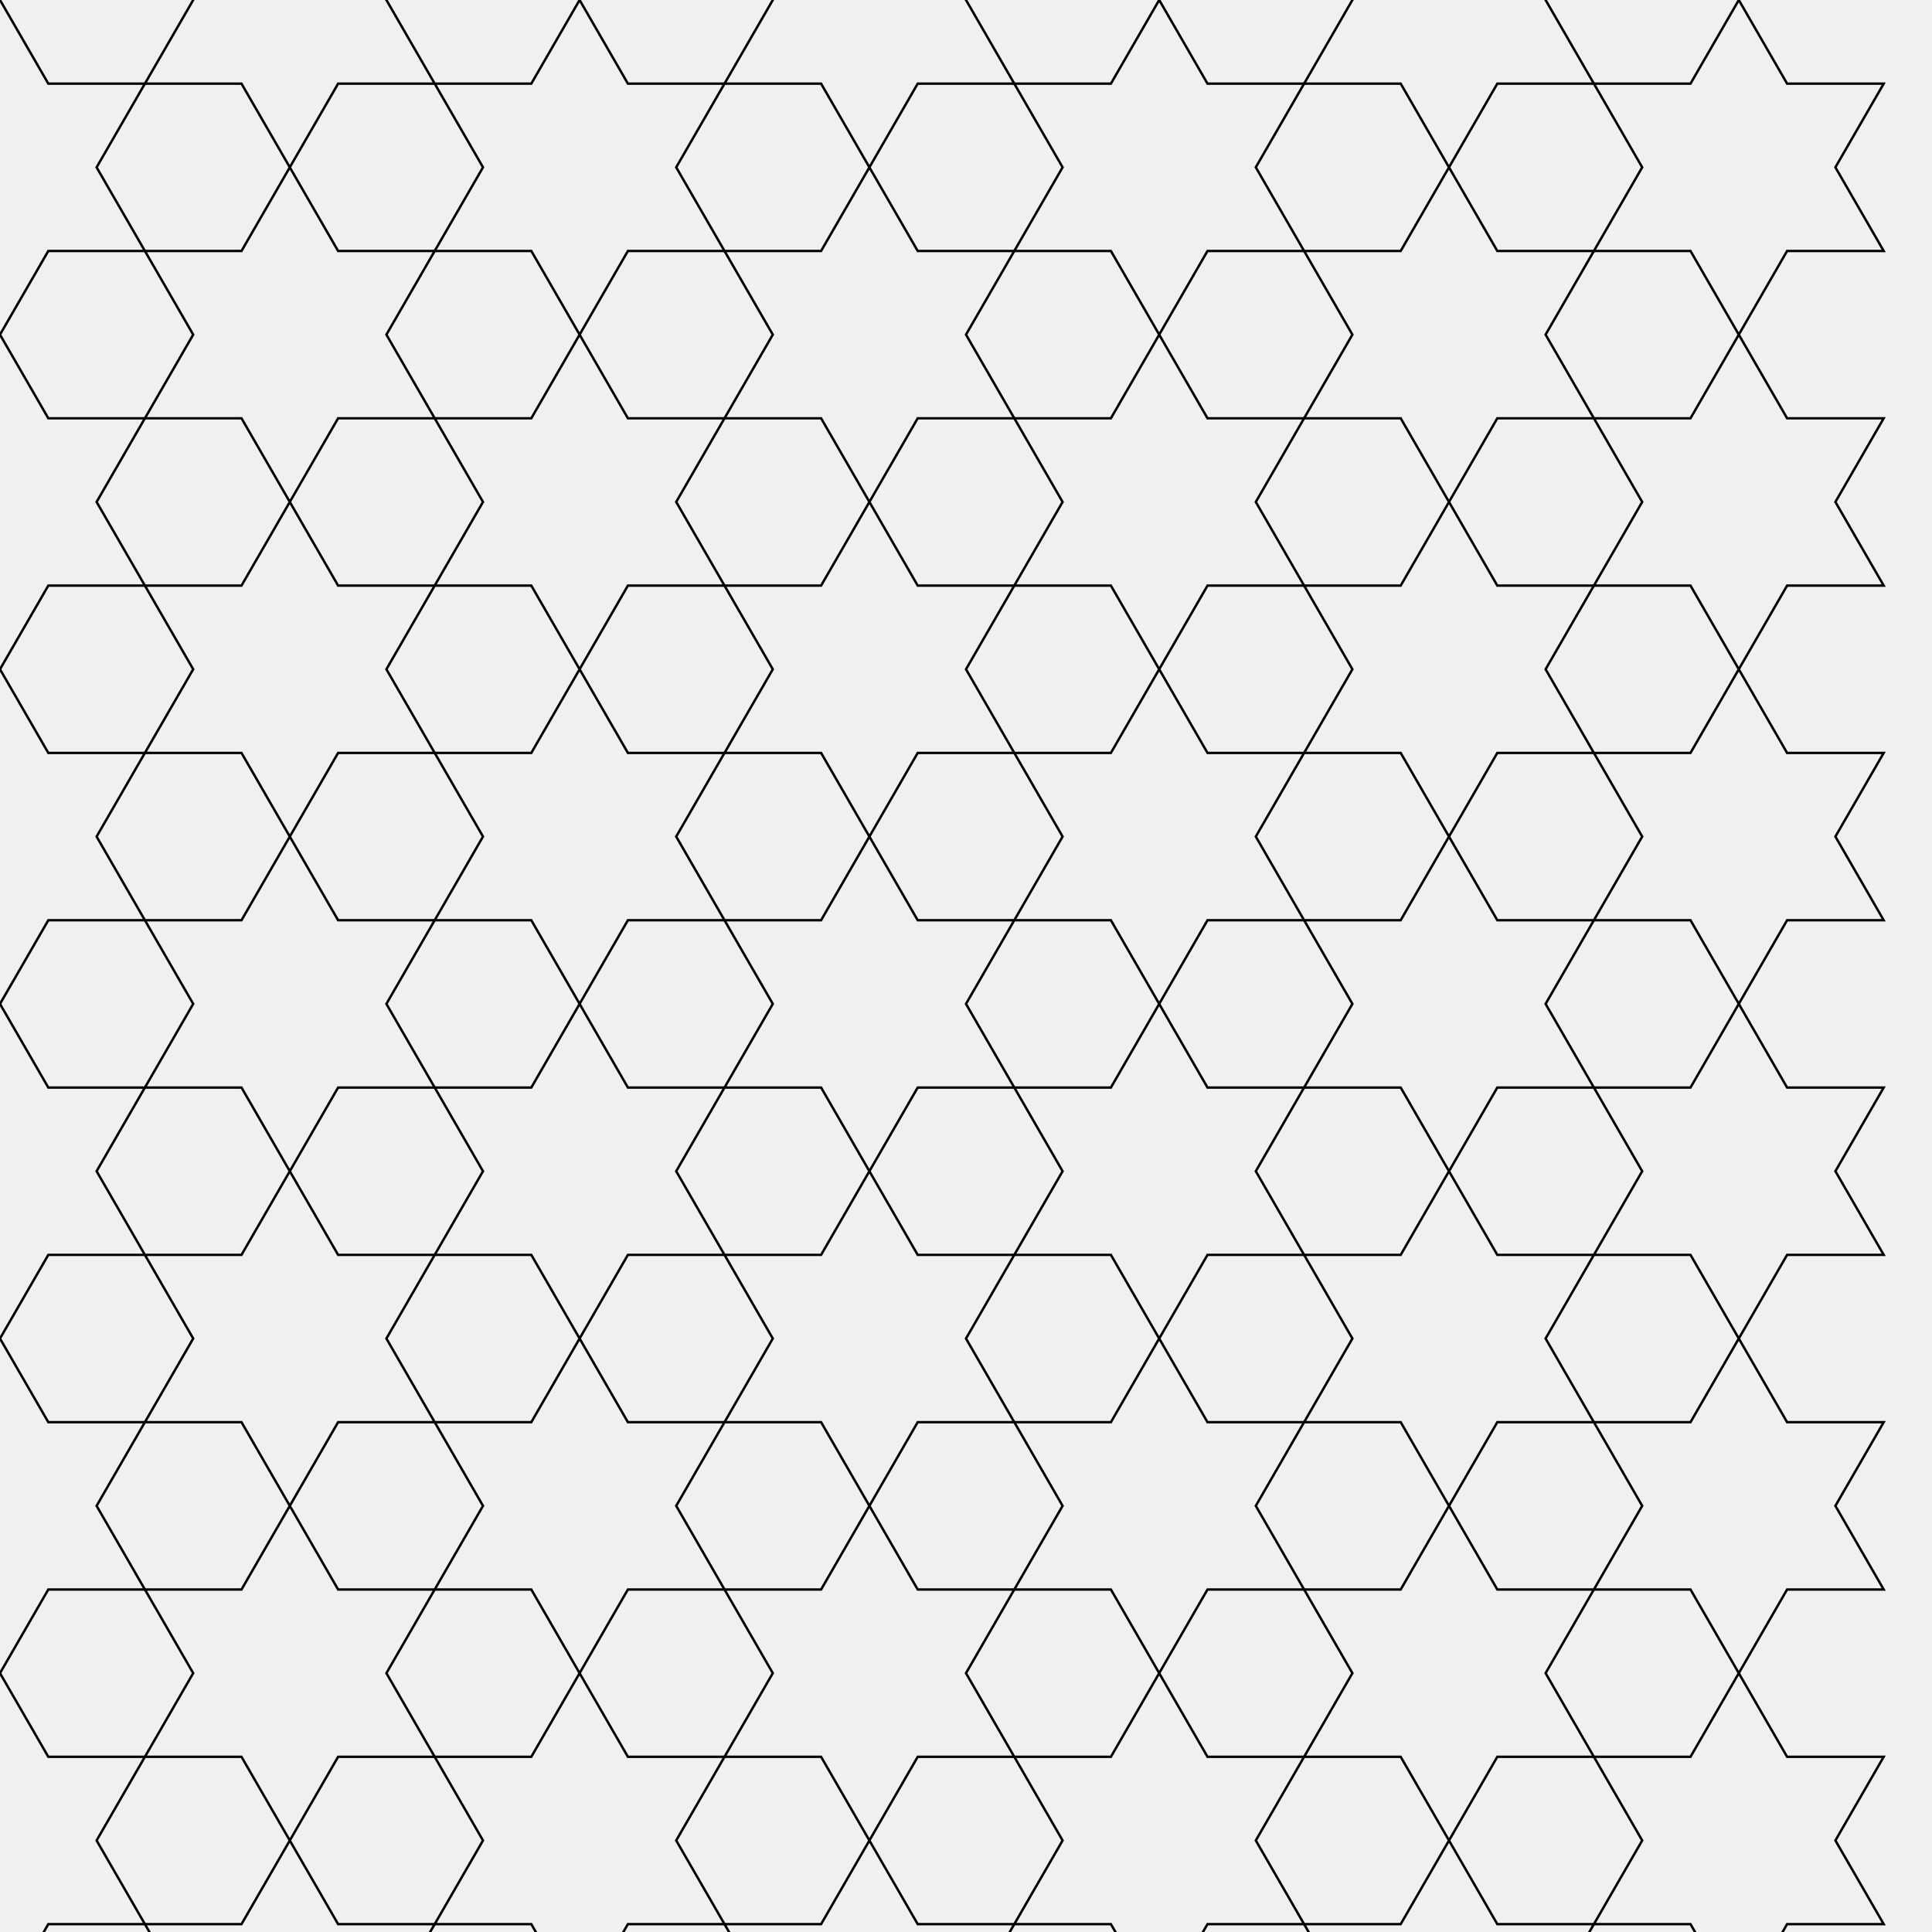
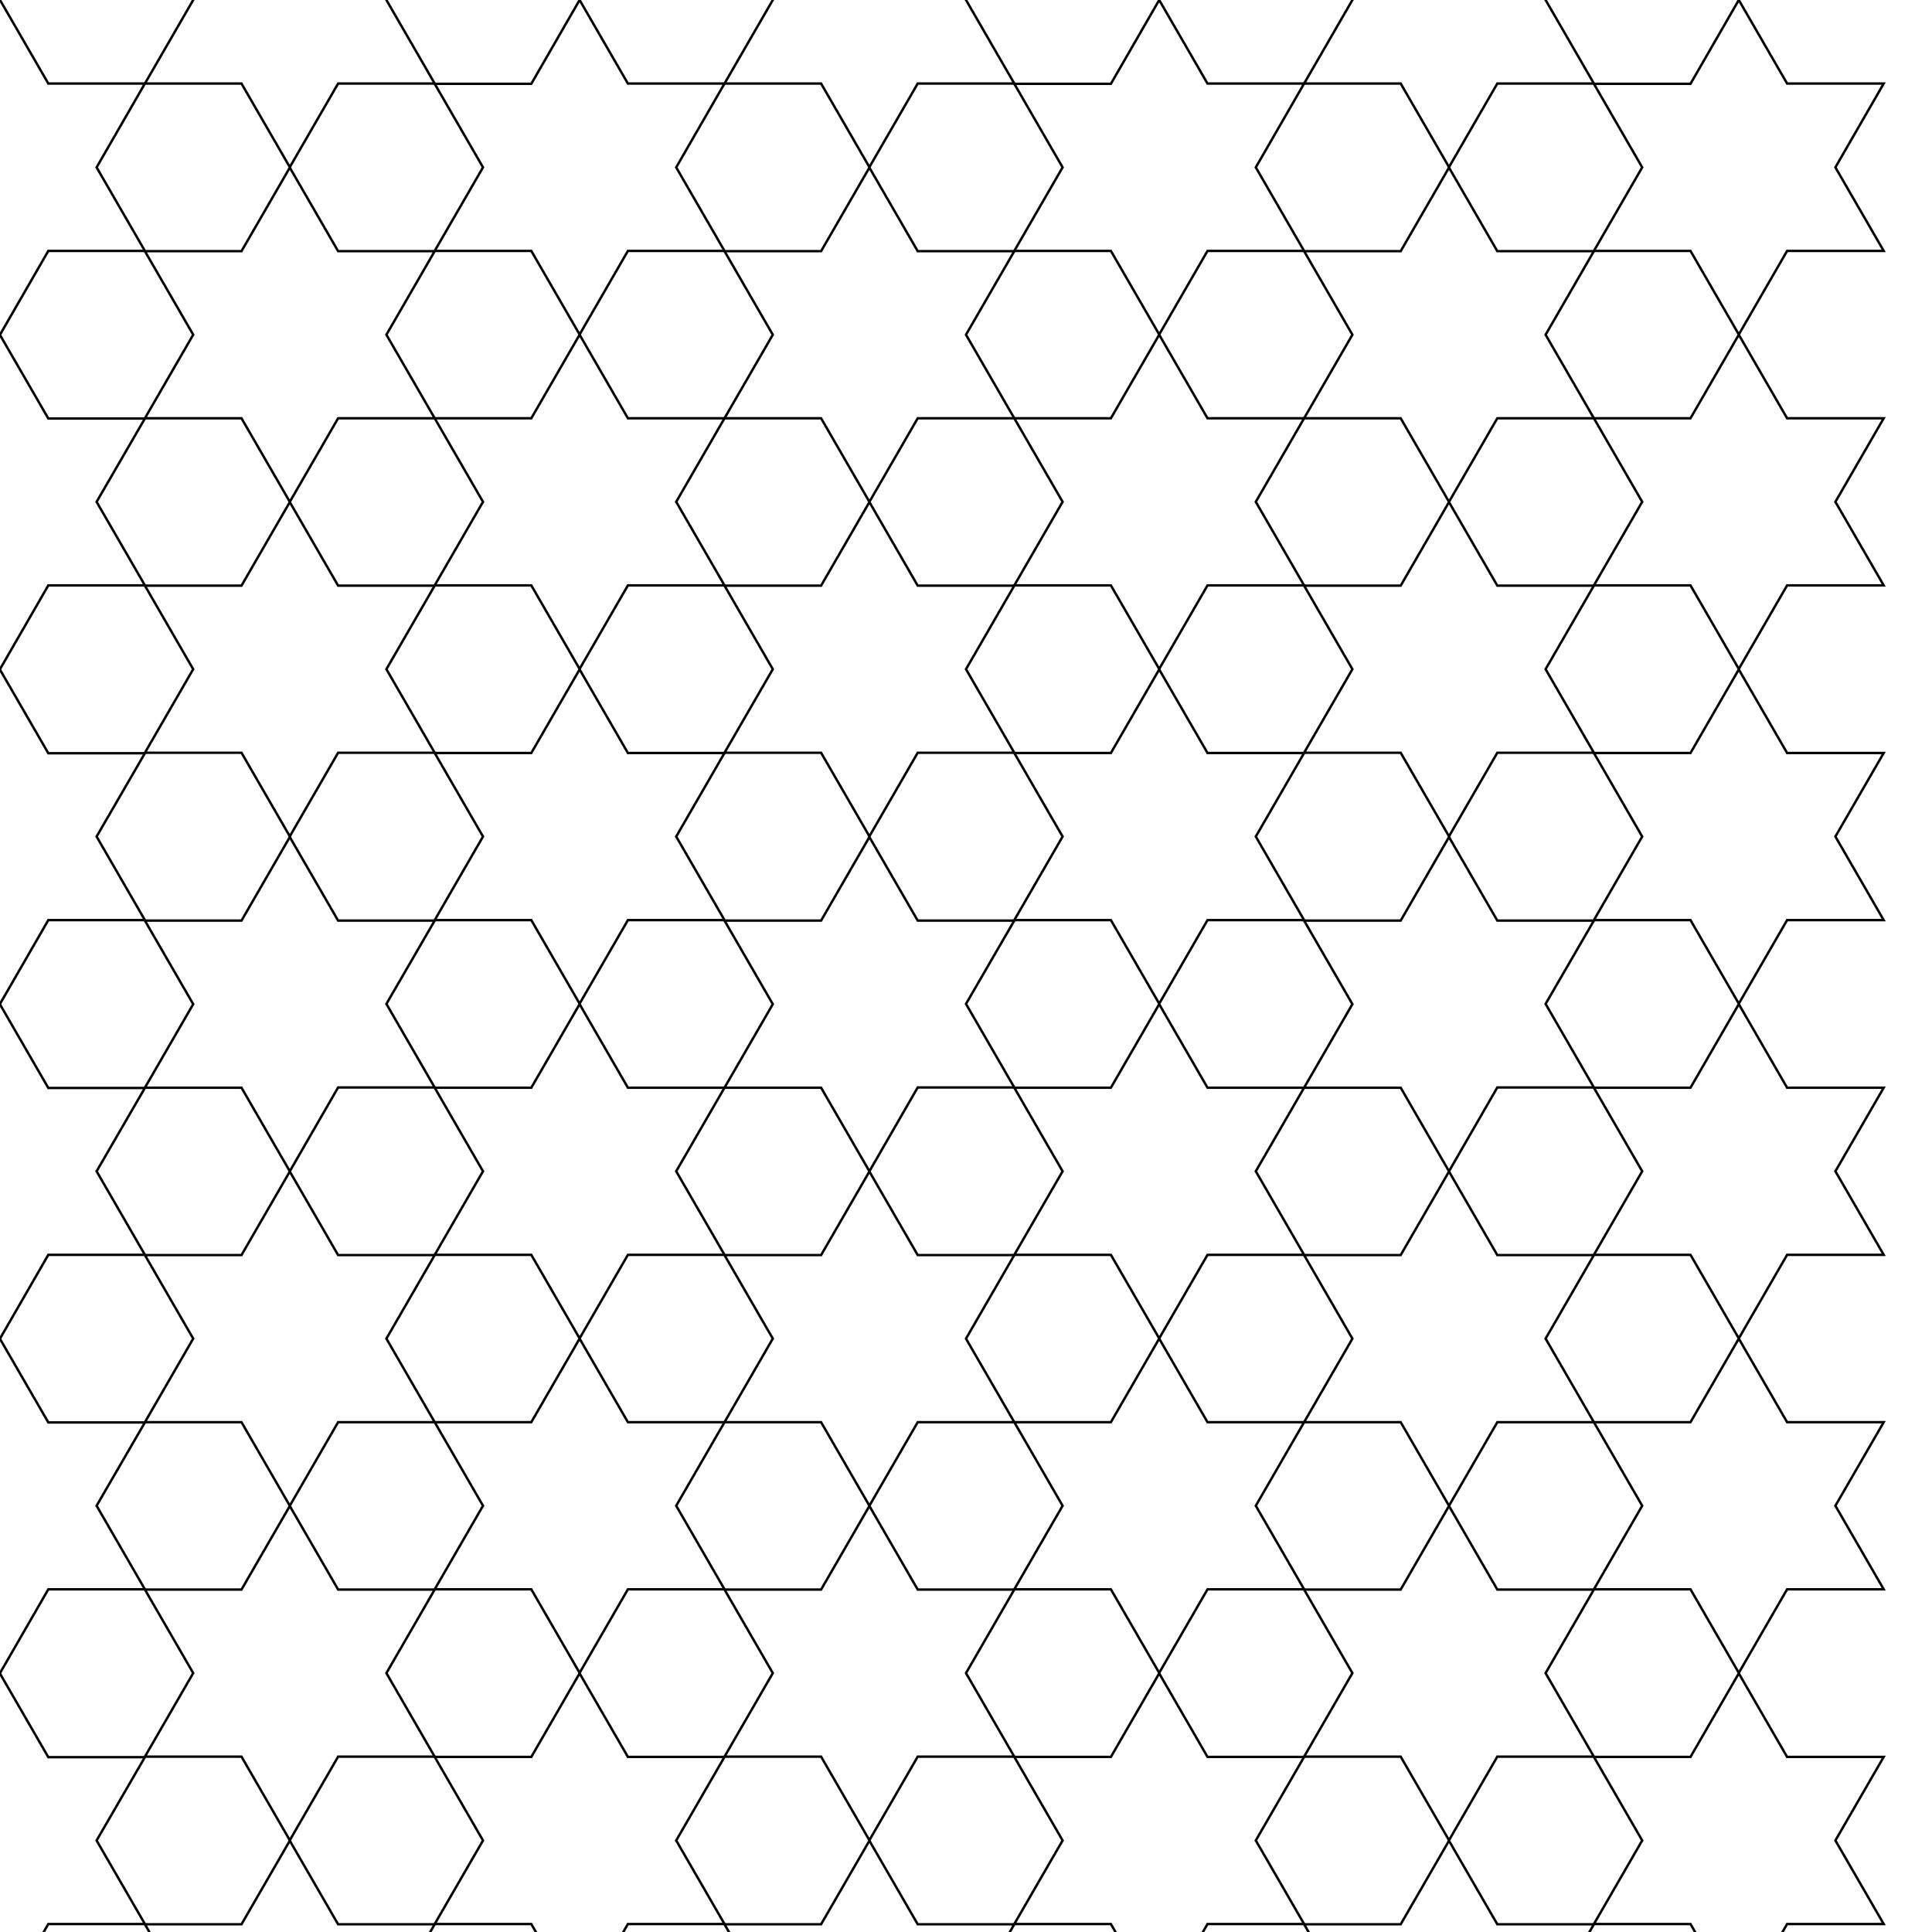
- <svg xmlns="http://www.w3.org/2000/svg" version="1.1" width="800" height="800" viewBox="0 0 800 800">
-   <defs />
-   <g>
+ <svg xmlns="http://www.w3.org/2000/svg" version="1.1" x="0px" y="0px" viewBox="0 0 800 800" style="enable-background:new 0 0 800 800;" xml:space="preserve">
+   <style type="text/css">
+ 	.st0{fill:#FFFFFF;}
+ 	.st1{fill:none;stroke:#000000;stroke-linecap:round;stroke-miterlimit:10;}
+ </style>
+   <g id="Layer_2">
+     <rect class="st0" width="800" height="800" />
+   </g>
+   <g id="Layer_1">
    <g>
-       <path fill="none" stroke="#000000" paint-order="fill stroke markers" d=" M 40 69.282 L 60 103.923 L 20 103.923 L 4.242300954899628e-15 138.564 L -20 103.923 L -60 103.923 L -40 69.282 L -60 34.641 L -20 34.641 L -1.2726902864698884e-14 0 L 20 34.641 L 60 34.641 L 40 69.282 L 40 69.282 Z" stroke-linecap="round" stroke-miterlimit="10" stroke-dasharray="" />
-     </g>
-     <g>
-       <path fill="none" stroke="#000000" paint-order="fill stroke markers" d=" M 40 207.846 L 60 242.487 L 20 242.487 L 4.242300954899628e-15 277.128 L -20 242.487 L -60 242.487 L -40 207.846 L -60 173.205 L -20 173.205 L -1.2726902864698884e-14 138.564 L 20 173.205 L 60 173.205 L 40 207.846 L 40 207.846 Z" stroke-linecap="round" stroke-miterlimit="10" stroke-dasharray="" />
-     </g>
-     <g>
-       <path fill="none" stroke="#000000" paint-order="fill stroke markers" d=" M 40 346.41 L 60 381.051 L 20 381.051 L 4.242300954899628e-15 415.692 L -20 381.051 L -60 381.051 L -40 346.41 L -60 311.769 L -20 311.769 L -1.2726902864698884e-14 277.128 L 20 311.769 L 60 311.769 L 40 346.41 L 40 346.41 Z" stroke-linecap="round" stroke-miterlimit="10" stroke-dasharray="" />
-     </g>
-     <g>
-       <path fill="none" stroke="#000000" paint-order="fill stroke markers" d=" M 40 484.974 L 60 519.615 L 20 519.615 L 4.242300954899628e-15 554.256 L -20 519.615 L -60 519.615 L -40 484.974 L -60 450.333 L -20 450.333 L -1.2726902864698884e-14 415.692 L 20 450.333 L 60 450.333 L 40 484.974 L 40 484.974 Z" stroke-linecap="round" stroke-miterlimit="10" stroke-dasharray="" />
-     </g>
-     <g>
-       <path fill="none" stroke="#000000" paint-order="fill stroke markers" d=" M 40 623.538 L 60 658.179 L 20 658.179 L 4.242300954899628e-15 692.82 L -20 658.179 L -60 658.179 L -40 623.538 L -60 588.897 L -20 588.897 L -1.2726902864698884e-14 554.256 L 20 588.897 L 60 588.897 L 40 623.538 L 40 623.538 Z" stroke-linecap="round" stroke-miterlimit="10" stroke-dasharray="" />
-     </g>
-     <g>
-       <path fill="none" stroke="#000000" paint-order="fill stroke markers" d=" M 40 762.102 L 60 796.743 L 20 796.743 L 4.242300954899628e-15 831.384 L -20 796.743 L -60 796.743 L -40 762.102 L -60 727.461 L -20 727.461 L -1.2726902864698884e-14 692.82 L 20 727.461 L 60 727.461 L 40 762.102 L 40 762.102 Z" stroke-linecap="round" stroke-miterlimit="10" stroke-dasharray="" />
-     </g>
-     <g>
-       <path fill="none" stroke="#000000" paint-order="fill stroke markers" d=" M 40 900.666 L 60 935.307 L 20 935.307 L 4.242300954899628e-15 969.948 L -20 935.307 L -60 935.307 L -40 900.666 L -60 866.025 L -20 866.025 L -1.2726902864698884e-14 831.384 L 20 866.025 L 60 866.025 L 40 900.666 L 40 900.666 Z" stroke-linecap="round" stroke-miterlimit="10" stroke-dasharray="" />
-     </g>
-     <g>
-       <path fill="none" stroke="#000000" paint-order="fill stroke markers" d=" M 160 0 L 180 34.641 L 140 34.641 L 120 69.282 L 100 34.641 L 60 34.641 L 80 4.898587196589413e-15 L 60 -34.641 L 100 -34.641 L 120 -69.282 L 140 -34.641 L 180 -34.641 L 160 0 L 160 0 Z" stroke-linecap="round" stroke-miterlimit="10" stroke-dasharray="" />
-     </g>
-     <g>
-       <path fill="none" stroke="#000000" paint-order="fill stroke markers" d=" M 160 138.564 L 180 173.205 L 140 173.205 L 120 207.846 L 100 173.205 L 60 173.205 L 80 138.564 L 60 103.923 L 100 103.923 L 120 69.282 L 140 103.923 L 180 103.923 L 160 138.564 L 160 138.564 Z" stroke-linecap="round" stroke-miterlimit="10" stroke-dasharray="" />
-     </g>
-     <g>
-       <path fill="none" stroke="#000000" paint-order="fill stroke markers" d=" M 160 277.128 L 180 311.769 L 140 311.769 L 120 346.41 L 100 311.769 L 60 311.769 L 80 277.128 L 60 242.487 L 100 242.487 L 120 207.846 L 140 242.487 L 180 242.487 L 160 277.128 L 160 277.128 Z" stroke-linecap="round" stroke-miterlimit="10" stroke-dasharray="" />
-     </g>
-     <g>
-       <path fill="none" stroke="#000000" paint-order="fill stroke markers" d=" M 160 415.692 L 180 450.333 L 140 450.333 L 120 484.974 L 100 450.333 L 60 450.333 L 80 415.692 L 60 381.051 L 100 381.051 L 120 346.41 L 140 381.051 L 180 381.051 L 160 415.692 L 160 415.692 Z" stroke-linecap="round" stroke-miterlimit="10" stroke-dasharray="" />
-     </g>
-     <g>
-       <path fill="none" stroke="#000000" paint-order="fill stroke markers" d=" M 160 554.256 L 180 588.897 L 140 588.897 L 120 623.538 L 100 588.897 L 60 588.897 L 80 554.256 L 60 519.615 L 100 519.615 L 120 484.974 L 140 519.615 L 180 519.615 L 160 554.256 L 160 554.256 Z" stroke-linecap="round" stroke-miterlimit="10" stroke-dasharray="" />
-     </g>
-     <g>
-       <path fill="none" stroke="#000000" paint-order="fill stroke markers" d=" M 160 692.82 L 180 727.461 L 140 727.461 L 120 762.102 L 100 727.461 L 60 727.461 L 80 692.82 L 60 658.179 L 100 658.179 L 120 623.538 L 140 658.179 L 180 658.179 L 160 692.82 L 160 692.82 Z" stroke-linecap="round" stroke-miterlimit="10" stroke-dasharray="" />
-     </g>
-     <g>
-       <path fill="none" stroke="#000000" paint-order="fill stroke markers" d=" M 160 831.384 L 180 866.025 L 140 866.025 L 120 900.666 L 100 866.025 L 60 866.025 L 80 831.384 L 60 796.743 L 100 796.743 L 120 762.102 L 140 796.743 L 180 796.743 L 160 831.384 L 160 831.384 Z" stroke-linecap="round" stroke-miterlimit="10" stroke-dasharray="" />
-     </g>
-     <g>
-       <path fill="none" stroke="#000000" paint-order="fill stroke markers" d=" M 280 69.282 L 300 103.923 L 260 103.923 L 240 138.564 L 220 103.923 L 180 103.923 L 200 69.282 L 180 34.641 L 220 34.641 L 240 0 L 260 34.641 L 300 34.641 L 280 69.282 L 280 69.282 Z" stroke-linecap="round" stroke-miterlimit="10" stroke-dasharray="" />
-     </g>
-     <g>
-       <path fill="none" stroke="#000000" paint-order="fill stroke markers" d=" M 280 207.846 L 300 242.487 L 260 242.487 L 240 277.128 L 220 242.487 L 180 242.487 L 200 207.846 L 180 173.205 L 220 173.205 L 240 138.564 L 260 173.205 L 300 173.205 L 280 207.846 L 280 207.846 Z" stroke-linecap="round" stroke-miterlimit="10" stroke-dasharray="" />
-     </g>
-     <g>
-       <path fill="none" stroke="#000000" paint-order="fill stroke markers" d=" M 280 346.41 L 300 381.051 L 260 381.051 L 240 415.692 L 220 381.051 L 180 381.051 L 200 346.41 L 180 311.769 L 220 311.769 L 240 277.128 L 260 311.769 L 300 311.769 L 280 346.41 L 280 346.41 Z" stroke-linecap="round" stroke-miterlimit="10" stroke-dasharray="" />
-     </g>
-     <g>
-       <path fill="none" stroke="#000000" paint-order="fill stroke markers" d=" M 280 484.974 L 300 519.615 L 260 519.615 L 240 554.256 L 220 519.615 L 180 519.615 L 200 484.974 L 180 450.333 L 220 450.333 L 240 415.692 L 260 450.333 L 300 450.333 L 280 484.974 L 280 484.974 Z" stroke-linecap="round" stroke-miterlimit="10" stroke-dasharray="" />
-     </g>
-     <g>
-       <path fill="none" stroke="#000000" paint-order="fill stroke markers" d=" M 280 623.538 L 300 658.179 L 260 658.179 L 240 692.82 L 220 658.179 L 180 658.179 L 200 623.538 L 180 588.897 L 220 588.897 L 240 554.256 L 260 588.897 L 300 588.897 L 280 623.538 L 280 623.538 Z" stroke-linecap="round" stroke-miterlimit="10" stroke-dasharray="" />
-     </g>
-     <g>
-       <path fill="none" stroke="#000000" paint-order="fill stroke markers" d=" M 280 762.102 L 300 796.743 L 260 796.743 L 240 831.384 L 220 796.743 L 180 796.743 L 200 762.102 L 180 727.461 L 220 727.461 L 240 692.82 L 260 727.461 L 300 727.461 L 280 762.102 L 280 762.102 Z" stroke-linecap="round" stroke-miterlimit="10" stroke-dasharray="" />
-     </g>
-     <g>
-       <path fill="none" stroke="#000000" paint-order="fill stroke markers" d=" M 280 900.666 L 300 935.307 L 260 935.307 L 240 969.948 L 220 935.307 L 180 935.307 L 200 900.666 L 180 866.025 L 220 866.025 L 240 831.384 L 260 866.025 L 300 866.025 L 280 900.666 L 280 900.666 Z" stroke-linecap="round" stroke-miterlimit="10" stroke-dasharray="" />
-     </g>
-     <g>
-       <path fill="none" stroke="#000000" paint-order="fill stroke markers" d=" M 400 0 L 420 34.641 L 380 34.641 L 360 69.282 L 340 34.641 L 300 34.641 L 320 4.898587196589413e-15 L 300 -34.641 L 340 -34.641 L 360 -69.282 L 380 -34.641 L 420 -34.641 L 400 0 L 400 0 Z" stroke-linecap="round" stroke-miterlimit="10" stroke-dasharray="" />
-     </g>
-     <g>
-       <path fill="none" stroke="#000000" paint-order="fill stroke markers" d=" M 400 138.564 L 420 173.205 L 380 173.205 L 360 207.846 L 340 173.205 L 300 173.205 L 320 138.564 L 300 103.923 L 340 103.923 L 360 69.282 L 380 103.923 L 420 103.923 L 400 138.564 L 400 138.564 Z" stroke-linecap="round" stroke-miterlimit="10" stroke-dasharray="" />
-     </g>
-     <g>
-       <path fill="none" stroke="#000000" paint-order="fill stroke markers" d=" M 400 277.128 L 420 311.769 L 380 311.769 L 360 346.41 L 340 311.769 L 300 311.769 L 320 277.128 L 300 242.487 L 340 242.487 L 360 207.846 L 380 242.487 L 420 242.487 L 400 277.128 L 400 277.128 Z" stroke-linecap="round" stroke-miterlimit="10" stroke-dasharray="" />
-     </g>
-     <g>
-       <path fill="none" stroke="#000000" paint-order="fill stroke markers" d=" M 400 415.692 L 420 450.333 L 380 450.333 L 360 484.974 L 340 450.333 L 300 450.333 L 320 415.692 L 300 381.051 L 340 381.051 L 360 346.41 L 380 381.051 L 420 381.051 L 400 415.692 L 400 415.692 Z" stroke-linecap="round" stroke-miterlimit="10" stroke-dasharray="" />
-     </g>
-     <g>
-       <path fill="none" stroke="#000000" paint-order="fill stroke markers" d=" M 400 554.256 L 420 588.897 L 380 588.897 L 360 623.538 L 340 588.897 L 300 588.897 L 320 554.256 L 300 519.615 L 340 519.615 L 360 484.974 L 380 519.615 L 420 519.615 L 400 554.256 L 400 554.256 Z" stroke-linecap="round" stroke-miterlimit="10" stroke-dasharray="" />
-     </g>
-     <g>
-       <path fill="none" stroke="#000000" paint-order="fill stroke markers" d=" M 400 692.82 L 420 727.461 L 380 727.461 L 360 762.102 L 340 727.461 L 300 727.461 L 320 692.82 L 300 658.179 L 340 658.179 L 360 623.538 L 380 658.179 L 420 658.179 L 400 692.82 L 400 692.82 Z" stroke-linecap="round" stroke-miterlimit="10" stroke-dasharray="" />
-     </g>
-     <g>
-       <path fill="none" stroke="#000000" paint-order="fill stroke markers" d=" M 400 831.384 L 420 866.025 L 380 866.025 L 360 900.666 L 340 866.025 L 300 866.025 L 320 831.384 L 300 796.743 L 340 796.743 L 360 762.102 L 380 796.743 L 420 796.743 L 400 831.384 L 400 831.384 Z" stroke-linecap="round" stroke-miterlimit="10" stroke-dasharray="" />
-     </g>
-     <g>
-       <path fill="none" stroke="#000000" paint-order="fill stroke markers" d=" M 520 69.282 L 540 103.923 L 500 103.923 L 480 138.564 L 460 103.923 L 420 103.923 L 440 69.282 L 420 34.641 L 460 34.641 L 480 0 L 500 34.641 L 540 34.641 L 520 69.282 L 520 69.282 Z" stroke-linecap="round" stroke-miterlimit="10" stroke-dasharray="" />
-     </g>
-     <g>
-       <path fill="none" stroke="#000000" paint-order="fill stroke markers" d=" M 520 207.846 L 540 242.487 L 500 242.487 L 480 277.128 L 460 242.487 L 420 242.487 L 440 207.846 L 420 173.205 L 460 173.205 L 480 138.564 L 500 173.205 L 540 173.205 L 520 207.846 L 520 207.846 Z" stroke-linecap="round" stroke-miterlimit="10" stroke-dasharray="" />
-     </g>
-     <g>
-       <path fill="none" stroke="#000000" paint-order="fill stroke markers" d=" M 520 346.41 L 540 381.051 L 500 381.051 L 480 415.692 L 460 381.051 L 420 381.051 L 440 346.41 L 420 311.769 L 460 311.769 L 480 277.128 L 500 311.769 L 540 311.769 L 520 346.41 L 520 346.41 Z" stroke-linecap="round" stroke-miterlimit="10" stroke-dasharray="" />
-     </g>
-     <g>
-       <path fill="none" stroke="#000000" paint-order="fill stroke markers" d=" M 520 484.974 L 540 519.615 L 500 519.615 L 480 554.256 L 460 519.615 L 420 519.615 L 440 484.974 L 420 450.333 L 460 450.333 L 480 415.692 L 500 450.333 L 540 450.333 L 520 484.974 L 520 484.974 Z" stroke-linecap="round" stroke-miterlimit="10" stroke-dasharray="" />
-     </g>
-     <g>
-       <path fill="none" stroke="#000000" paint-order="fill stroke markers" d=" M 520 623.538 L 540 658.179 L 500 658.179 L 480 692.82 L 460 658.179 L 420 658.179 L 440 623.538 L 420 588.897 L 460 588.897 L 480 554.256 L 500 588.897 L 540 588.897 L 520 623.538 L 520 623.538 Z" stroke-linecap="round" stroke-miterlimit="10" stroke-dasharray="" />
-     </g>
-     <g>
-       <path fill="none" stroke="#000000" paint-order="fill stroke markers" d=" M 520 762.102 L 540 796.743 L 500 796.743 L 480 831.384 L 460 796.743 L 420 796.743 L 440 762.102 L 420 727.461 L 460 727.461 L 480 692.82 L 500 727.461 L 540 727.461 L 520 762.102 L 520 762.102 Z" stroke-linecap="round" stroke-miterlimit="10" stroke-dasharray="" />
-     </g>
-     <g>
-       <path fill="none" stroke="#000000" paint-order="fill stroke markers" d=" M 520 900.666 L 540 935.307 L 500 935.307 L 480 969.948 L 460 935.307 L 420 935.307 L 440 900.666 L 420 866.025 L 460 866.025 L 480 831.384 L 500 866.025 L 540 866.025 L 520 900.666 L 520 900.666 Z" stroke-linecap="round" stroke-miterlimit="10" stroke-dasharray="" />
-     </g>
-     <g>
-       <path fill="none" stroke="#000000" paint-order="fill stroke markers" d=" M 640 0 L 660 34.641 L 620 34.641 L 600 69.282 L 580 34.641 L 540 34.641 L 560 4.898587196589413e-15 L 540 -34.641 L 580 -34.641 L 600 -69.282 L 620 -34.641 L 660 -34.641 L 640 0 L 640 0 Z" stroke-linecap="round" stroke-miterlimit="10" stroke-dasharray="" />
-     </g>
-     <g>
-       <path fill="none" stroke="#000000" paint-order="fill stroke markers" d=" M 640 138.564 L 660 173.205 L 620 173.205 L 600 207.846 L 580 173.205 L 540 173.205 L 560 138.564 L 540 103.923 L 580 103.923 L 600 69.282 L 620 103.923 L 660 103.923 L 640 138.564 L 640 138.564 Z" stroke-linecap="round" stroke-miterlimit="10" stroke-dasharray="" />
-     </g>
-     <g>
-       <path fill="none" stroke="#000000" paint-order="fill stroke markers" d=" M 640 277.128 L 660 311.769 L 620 311.769 L 600 346.41 L 580 311.769 L 540 311.769 L 560 277.128 L 540 242.487 L 580 242.487 L 600 207.846 L 620 242.487 L 660 242.487 L 640 277.128 L 640 277.128 Z" stroke-linecap="round" stroke-miterlimit="10" stroke-dasharray="" />
-     </g>
-     <g>
-       <path fill="none" stroke="#000000" paint-order="fill stroke markers" d=" M 640 415.692 L 660 450.333 L 620 450.333 L 600 484.974 L 580 450.333 L 540 450.333 L 560 415.692 L 540 381.051 L 580 381.051 L 600 346.41 L 620 381.051 L 660 381.051 L 640 415.692 L 640 415.692 Z" stroke-linecap="round" stroke-miterlimit="10" stroke-dasharray="" />
-     </g>
-     <g>
-       <path fill="none" stroke="#000000" paint-order="fill stroke markers" d=" M 640 554.256 L 660 588.897 L 620 588.897 L 600 623.538 L 580 588.897 L 540 588.897 L 560 554.256 L 540 519.615 L 580 519.615 L 600 484.974 L 620 519.615 L 660 519.615 L 640 554.256 L 640 554.256 Z" stroke-linecap="round" stroke-miterlimit="10" stroke-dasharray="" />
-     </g>
-     <g>
-       <path fill="none" stroke="#000000" paint-order="fill stroke markers" d=" M 640 692.82 L 660 727.461 L 620 727.461 L 600 762.102 L 580 727.461 L 540 727.461 L 560 692.82 L 540 658.179 L 580 658.179 L 600 623.538 L 620 658.179 L 660 658.179 L 640 692.82 L 640 692.82 Z" stroke-linecap="round" stroke-miterlimit="10" stroke-dasharray="" />
-     </g>
-     <g>
-       <path fill="none" stroke="#000000" paint-order="fill stroke markers" d=" M 640 831.384 L 660 866.025 L 620 866.025 L 600 900.666 L 580 866.025 L 540 866.025 L 560 831.384 L 540 796.743 L 580 796.743 L 600 762.102 L 620 796.743 L 660 796.743 L 640 831.384 L 640 831.384 Z" stroke-linecap="round" stroke-miterlimit="10" stroke-dasharray="" />
-     </g>
-     <g>
-       <path fill="none" stroke="#000000" paint-order="fill stroke markers" d=" M 760 69.282 L 780 103.923 L 740 103.923 L 720 138.564 L 700 103.923 L 660 103.923 L 680 69.282 L 660 34.641 L 700 34.641 L 720 0 L 740 34.641 L 780 34.641 L 760 69.282 L 760 69.282 Z" stroke-linecap="round" stroke-miterlimit="10" stroke-dasharray="" />
-     </g>
-     <g>
-       <path fill="none" stroke="#000000" paint-order="fill stroke markers" d=" M 760 207.846 L 780 242.487 L 740 242.487 L 720 277.128 L 700 242.487 L 660 242.487 L 680 207.846 L 660 173.205 L 700 173.205 L 720 138.564 L 740 173.205 L 780 173.205 L 760 207.846 L 760 207.846 Z" stroke-linecap="round" stroke-miterlimit="10" stroke-dasharray="" />
-     </g>
-     <g>
-       <path fill="none" stroke="#000000" paint-order="fill stroke markers" d=" M 760 346.41 L 780 381.051 L 740 381.051 L 720 415.692 L 700 381.051 L 660 381.051 L 680 346.41 L 660 311.769 L 700 311.769 L 720 277.128 L 740 311.769 L 780 311.769 L 760 346.41 L 760 346.41 Z" stroke-linecap="round" stroke-miterlimit="10" stroke-dasharray="" />
-     </g>
-     <g>
-       <path fill="none" stroke="#000000" paint-order="fill stroke markers" d=" M 760 484.974 L 780 519.615 L 740 519.615 L 720 554.256 L 700 519.615 L 660 519.615 L 680 484.974 L 660 450.333 L 700 450.333 L 720 415.692 L 740 450.333 L 780 450.333 L 760 484.974 L 760 484.974 Z" stroke-linecap="round" stroke-miterlimit="10" stroke-dasharray="" />
-     </g>
-     <g>
-       <path fill="none" stroke="#000000" paint-order="fill stroke markers" d=" M 760 623.538 L 780 658.179 L 740 658.179 L 720 692.82 L 700 658.179 L 660 658.179 L 680 623.538 L 660 588.897 L 700 588.897 L 720 554.256 L 740 588.897 L 780 588.897 L 760 623.538 L 760 623.538 Z" stroke-linecap="round" stroke-miterlimit="10" stroke-dasharray="" />
-     </g>
-     <g>
-       <path fill="none" stroke="#000000" paint-order="fill stroke markers" d=" M 760 762.102 L 780 796.743 L 740 796.743 L 720 831.384 L 700 796.743 L 660 796.743 L 680 762.102 L 660 727.461 L 700 727.461 L 720 692.82 L 740 727.461 L 780 727.461 L 760 762.102 L 760 762.102 Z" stroke-linecap="round" stroke-miterlimit="10" stroke-dasharray="" />
-     </g>
-     <g>
-       <path fill="none" stroke="#000000" paint-order="fill stroke markers" d=" M 760 900.666 L 780 935.307 L 740 935.307 L 720 969.948 L 700 935.307 L 660 935.307 L 680 900.666 L 660 866.025 L 700 866.025 L 720 831.384 L 740 866.025 L 780 866.025 L 760 900.666 L 760 900.666 Z" stroke-linecap="round" stroke-miterlimit="10" stroke-dasharray="" />
+       <g>
+         <path class="st1" d="M40,69.3l20,34.6H20L0,138.6l-20-34.6h-40l20-34.6l-20-34.6h40L0,0l20,34.6h40L40,69.3L40,69.3z" />
+       </g>
+       <g>
+         <path class="st1" d="M40,207.8l20,34.6H20L0,277.1l-20-34.6h-40l20-34.6l-20-34.6h40l20-34.6l20,34.6h40L40,207.8L40,207.8z" />
+       </g>
+       <g>
+         <path class="st1" d="M40,346.4l20,34.6H20L0,415.7l-20-34.6h-40l20-34.6l-20-34.6h40l20-34.6l20,34.6h40L40,346.4L40,346.4z" />
+       </g>
+       <g>
+         <path class="st1" d="M40,485l20,34.6H20L0,554.3l-20-34.6h-40l20-34.6l-20-34.6h40l20-34.6l20,34.6h40L40,485L40,485z" />
+       </g>
+       <g>
+         <path class="st1" d="M40,623.5l20,34.6H20L0,692.8l-20-34.6h-40l20-34.6l-20-34.6h40l20-34.6l20,34.6h40L40,623.5L40,623.5z" />
+       </g>
+       <g>
+         <path class="st1" d="M40,762.1l20,34.6H20L0,831.4l-20-34.6h-40l20-34.6l-20-34.6h40l20-34.6l20,34.6h40L40,762.1L40,762.1z" />
+       </g>
+       <g>
+         <path class="st1" d="M40,900.7l20,34.6H20L0,969.9l-20-34.6h-40l20-34.6L-60,866h40l20-34.6L20,866h40L40,900.7L40,900.7z" />
+       </g>
+       <g>
+         <path class="st1" d="M160,0l20,34.6h-40l-20,34.6l-20-34.6H60L80,0L60-34.6h40l20-34.6l20,34.6h40L160,0L160,0z" />
+       </g>
+       <g>
+         <path class="st1" d="M160,138.6l20,34.6h-40l-20,34.6l-20-34.6H60l20-34.6l-20-34.6h40l20-34.6l20,34.6h40L160,138.6L160,138.6z" />
+       </g>
+       <g>
+         <path class="st1" d="M160,277.1l20,34.6h-40l-20,34.6l-20-34.6H60l20-34.6l-20-34.6h40l20-34.6l20,34.6h40L160,277.1L160,277.1z" />
+       </g>
+       <g>
+         <path class="st1" d="M160,415.7l20,34.6h-40L120,485l-20-34.6H60l20-34.6l-20-34.6h40l20-34.6l20,34.6h40L160,415.7L160,415.7z" />
+       </g>
+       <g>
+         <path class="st1" d="M160,554.3l20,34.6h-40l-20,34.6l-20-34.6H60l20-34.6l-20-34.6h40l20-34.6l20,34.6h40L160,554.3L160,554.3z" />
+       </g>
+       <g>
+         <path class="st1" d="M160,692.8l20,34.6h-40l-20,34.6l-20-34.6H60l20-34.6l-20-34.6h40l20-34.6l20,34.6h40L160,692.8L160,692.8z" />
+       </g>
+       <g>
+         <path class="st1" d="M160,831.4l20,34.6h-40l-20,34.6L100,866H60l20-34.6l-20-34.6h40l20-34.6l20,34.6h40L160,831.4L160,831.4z" />
+       </g>
+       <g>
+         <path class="st1" d="M280,69.3l20,34.6h-40l-20,34.6l-20-34.6h-40l20-34.6l-20-34.6h40L240,0l20,34.6h40L280,69.3L280,69.3z" />
+       </g>
+       <g>
+         <path class="st1" d="M280,207.8l20,34.6h-40l-20,34.6l-20-34.6h-40l20-34.6l-20-34.6h40l20-34.6l20,34.6h40L280,207.8L280,207.8z     " />
+       </g>
+       <g>
+         <path class="st1" d="M280,346.4l20,34.6h-40l-20,34.6l-20-34.6h-40l20-34.6l-20-34.6h40l20-34.6l20,34.6h40L280,346.4L280,346.4z     " />
+       </g>
+       <g>
+         <path class="st1" d="M280,485l20,34.6h-40l-20,34.6l-20-34.6h-40l20-34.6l-20-34.6h40l20-34.6l20,34.6h40L280,485L280,485z" />
+       </g>
+       <g>
+         <path class="st1" d="M280,623.5l20,34.6h-40l-20,34.6l-20-34.6h-40l20-34.6l-20-34.6h40l20-34.6l20,34.6h40L280,623.5L280,623.5z     " />
+       </g>
+       <g>
+         <path class="st1" d="M280,762.1l20,34.6h-40l-20,34.6l-20-34.6h-40l20-34.6l-20-34.6h40l20-34.6l20,34.6h40L280,762.1L280,762.1z     " />
+       </g>
+       <g>
+         <path class="st1" d="M280,900.7l20,34.6h-40l-20,34.6l-20-34.6h-40l20-34.6L180,866h40l20-34.6l20,34.6h40L280,900.7L280,900.7z" />
+       </g>
+       <g>
+         <path class="st1" d="M400,0l20,34.6h-40l-20,34.6l-20-34.6h-40L320,0l-20-34.6h40l20-34.6l20,34.6h40L400,0L400,0z" />
+       </g>
+       <g>
+         <path class="st1" d="M400,138.6l20,34.6h-40l-20,34.6l-20-34.6h-40l20-34.6l-20-34.6h40l20-34.6l20,34.6h40L400,138.6L400,138.6z     " />
+       </g>
+       <g>
+         <path class="st1" d="M400,277.1l20,34.6h-40l-20,34.6l-20-34.6h-40l20-34.6l-20-34.6h40l20-34.6l20,34.6h40L400,277.1L400,277.1z     " />
+       </g>
+       <g>
+         <path class="st1" d="M400,415.7l20,34.6h-40L360,485l-20-34.6h-40l20-34.6l-20-34.6h40l20-34.6l20,34.6h40L400,415.7L400,415.7z" />
+       </g>
+       <g>
+         <path class="st1" d="M400,554.3l20,34.6h-40l-20,34.6l-20-34.6h-40l20-34.6l-20-34.6h40l20-34.6l20,34.6h40L400,554.3L400,554.3z     " />
+       </g>
+       <g>
+         <path class="st1" d="M400,692.8l20,34.6h-40l-20,34.6l-20-34.6h-40l20-34.6l-20-34.6h40l20-34.6l20,34.6h40L400,692.8L400,692.8z     " />
+       </g>
+       <g>
+         <path class="st1" d="M400,831.4l20,34.6h-40l-20,34.6L340,866h-40l20-34.6l-20-34.6h40l20-34.6l20,34.6h40L400,831.4L400,831.4z" />
+       </g>
+       <g>
+         <path class="st1" d="M520,69.3l20,34.6h-40l-20,34.6l-20-34.6h-40l20-34.6l-20-34.6h40L480,0l20,34.6h40L520,69.3L520,69.3z" />
+       </g>
+       <g>
+         <path class="st1" d="M520,207.8l20,34.6h-40l-20,34.6l-20-34.6h-40l20-34.6l-20-34.6h40l20-34.6l20,34.6h40L520,207.8L520,207.8z     " />
+       </g>
+       <g>
+         <path class="st1" d="M520,346.4l20,34.6h-40l-20,34.6l-20-34.6h-40l20-34.6l-20-34.6h40l20-34.6l20,34.6h40L520,346.4L520,346.4z     " />
+       </g>
+       <g>
+         <path class="st1" d="M520,485l20,34.6h-40l-20,34.6l-20-34.6h-40l20-34.6l-20-34.6h40l20-34.6l20,34.6h40L520,485L520,485z" />
+       </g>
+       <g>
+         <path class="st1" d="M520,623.5l20,34.6h-40l-20,34.6l-20-34.6h-40l20-34.6l-20-34.6h40l20-34.6l20,34.6h40L520,623.5L520,623.5z     " />
+       </g>
+       <g>
+         <path class="st1" d="M520,762.1l20,34.6h-40l-20,34.6l-20-34.6h-40l20-34.6l-20-34.6h40l20-34.6l20,34.6h40L520,762.1L520,762.1z     " />
+       </g>
+       <g>
+         <path class="st1" d="M520,900.7l20,34.6h-40l-20,34.6l-20-34.6h-40l20-34.6L420,866h40l20-34.6l20,34.6h40L520,900.7L520,900.7z" />
+       </g>
+       <g>
+         <path class="st1" d="M640,0l20,34.6h-40l-20,34.6l-20-34.6h-40L560,0l-20-34.6h40l20-34.6l20,34.6h40L640,0L640,0z" />
+       </g>
+       <g>
+         <path class="st1" d="M640,138.6l20,34.6h-40l-20,34.6l-20-34.6h-40l20-34.6l-20-34.6h40l20-34.6l20,34.6h40L640,138.6L640,138.6z     " />
+       </g>
+       <g>
+         <path class="st1" d="M640,277.1l20,34.6h-40l-20,34.6l-20-34.6h-40l20-34.6l-20-34.6h40l20-34.6l20,34.6h40L640,277.1L640,277.1z     " />
+       </g>
+       <g>
+         <path class="st1" d="M640,415.7l20,34.6h-40L600,485l-20-34.6h-40l20-34.6l-20-34.6h40l20-34.6l20,34.6h40L640,415.7L640,415.7z" />
+       </g>
+       <g>
+         <path class="st1" d="M640,554.3l20,34.6h-40l-20,34.6l-20-34.6h-40l20-34.6l-20-34.6h40l20-34.6l20,34.6h40L640,554.3L640,554.3z     " />
+       </g>
+       <g>
+         <path class="st1" d="M640,692.8l20,34.6h-40l-20,34.6l-20-34.6h-40l20-34.6l-20-34.6h40l20-34.6l20,34.6h40L640,692.8L640,692.8z     " />
+       </g>
+       <g>
+         <path class="st1" d="M640,831.4l20,34.6h-40l-20,34.6L580,866h-40l20-34.6l-20-34.6h40l20-34.6l20,34.6h40L640,831.4L640,831.4z" />
+       </g>
+       <g>
+         <path class="st1" d="M760,69.3l20,34.6h-40l-20,34.6l-20-34.6h-40l20-34.6l-20-34.6h40L720,0l20,34.6h40L760,69.3L760,69.3z" />
+       </g>
+       <g>
+         <path class="st1" d="M760,207.8l20,34.6h-40l-20,34.6l-20-34.6h-40l20-34.6l-20-34.6h40l20-34.6l20,34.6h40L760,207.8L760,207.8z     " />
+       </g>
+       <g>
+         <path class="st1" d="M760,346.4l20,34.6h-40l-20,34.6l-20-34.6h-40l20-34.6l-20-34.6h40l20-34.6l20,34.6h40L760,346.4L760,346.4z     " />
+       </g>
+       <g>
+         <path class="st1" d="M760,485l20,34.6h-40l-20,34.6l-20-34.6h-40l20-34.6l-20-34.6h40l20-34.6l20,34.6h40L760,485L760,485z" />
+       </g>
+       <g>
+         <path class="st1" d="M760,623.5l20,34.6h-40l-20,34.6l-20-34.6h-40l20-34.6l-20-34.6h40l20-34.6l20,34.6h40L760,623.5L760,623.5z     " />
+       </g>
+       <g>
+         <path class="st1" d="M760,762.1l20,34.6h-40l-20,34.6l-20-34.6h-40l20-34.6l-20-34.6h40l20-34.6l20,34.6h40L760,762.1L760,762.1z     " />
+       </g>
+       <g>
+         <path class="st1" d="M760,900.7l20,34.6h-40l-20,34.6l-20-34.6h-40l20-34.6L660,866h40l20-34.6l20,34.6h40L760,900.7L760,900.7z" />
+       </g>
    </g>
  </g>
</svg>
